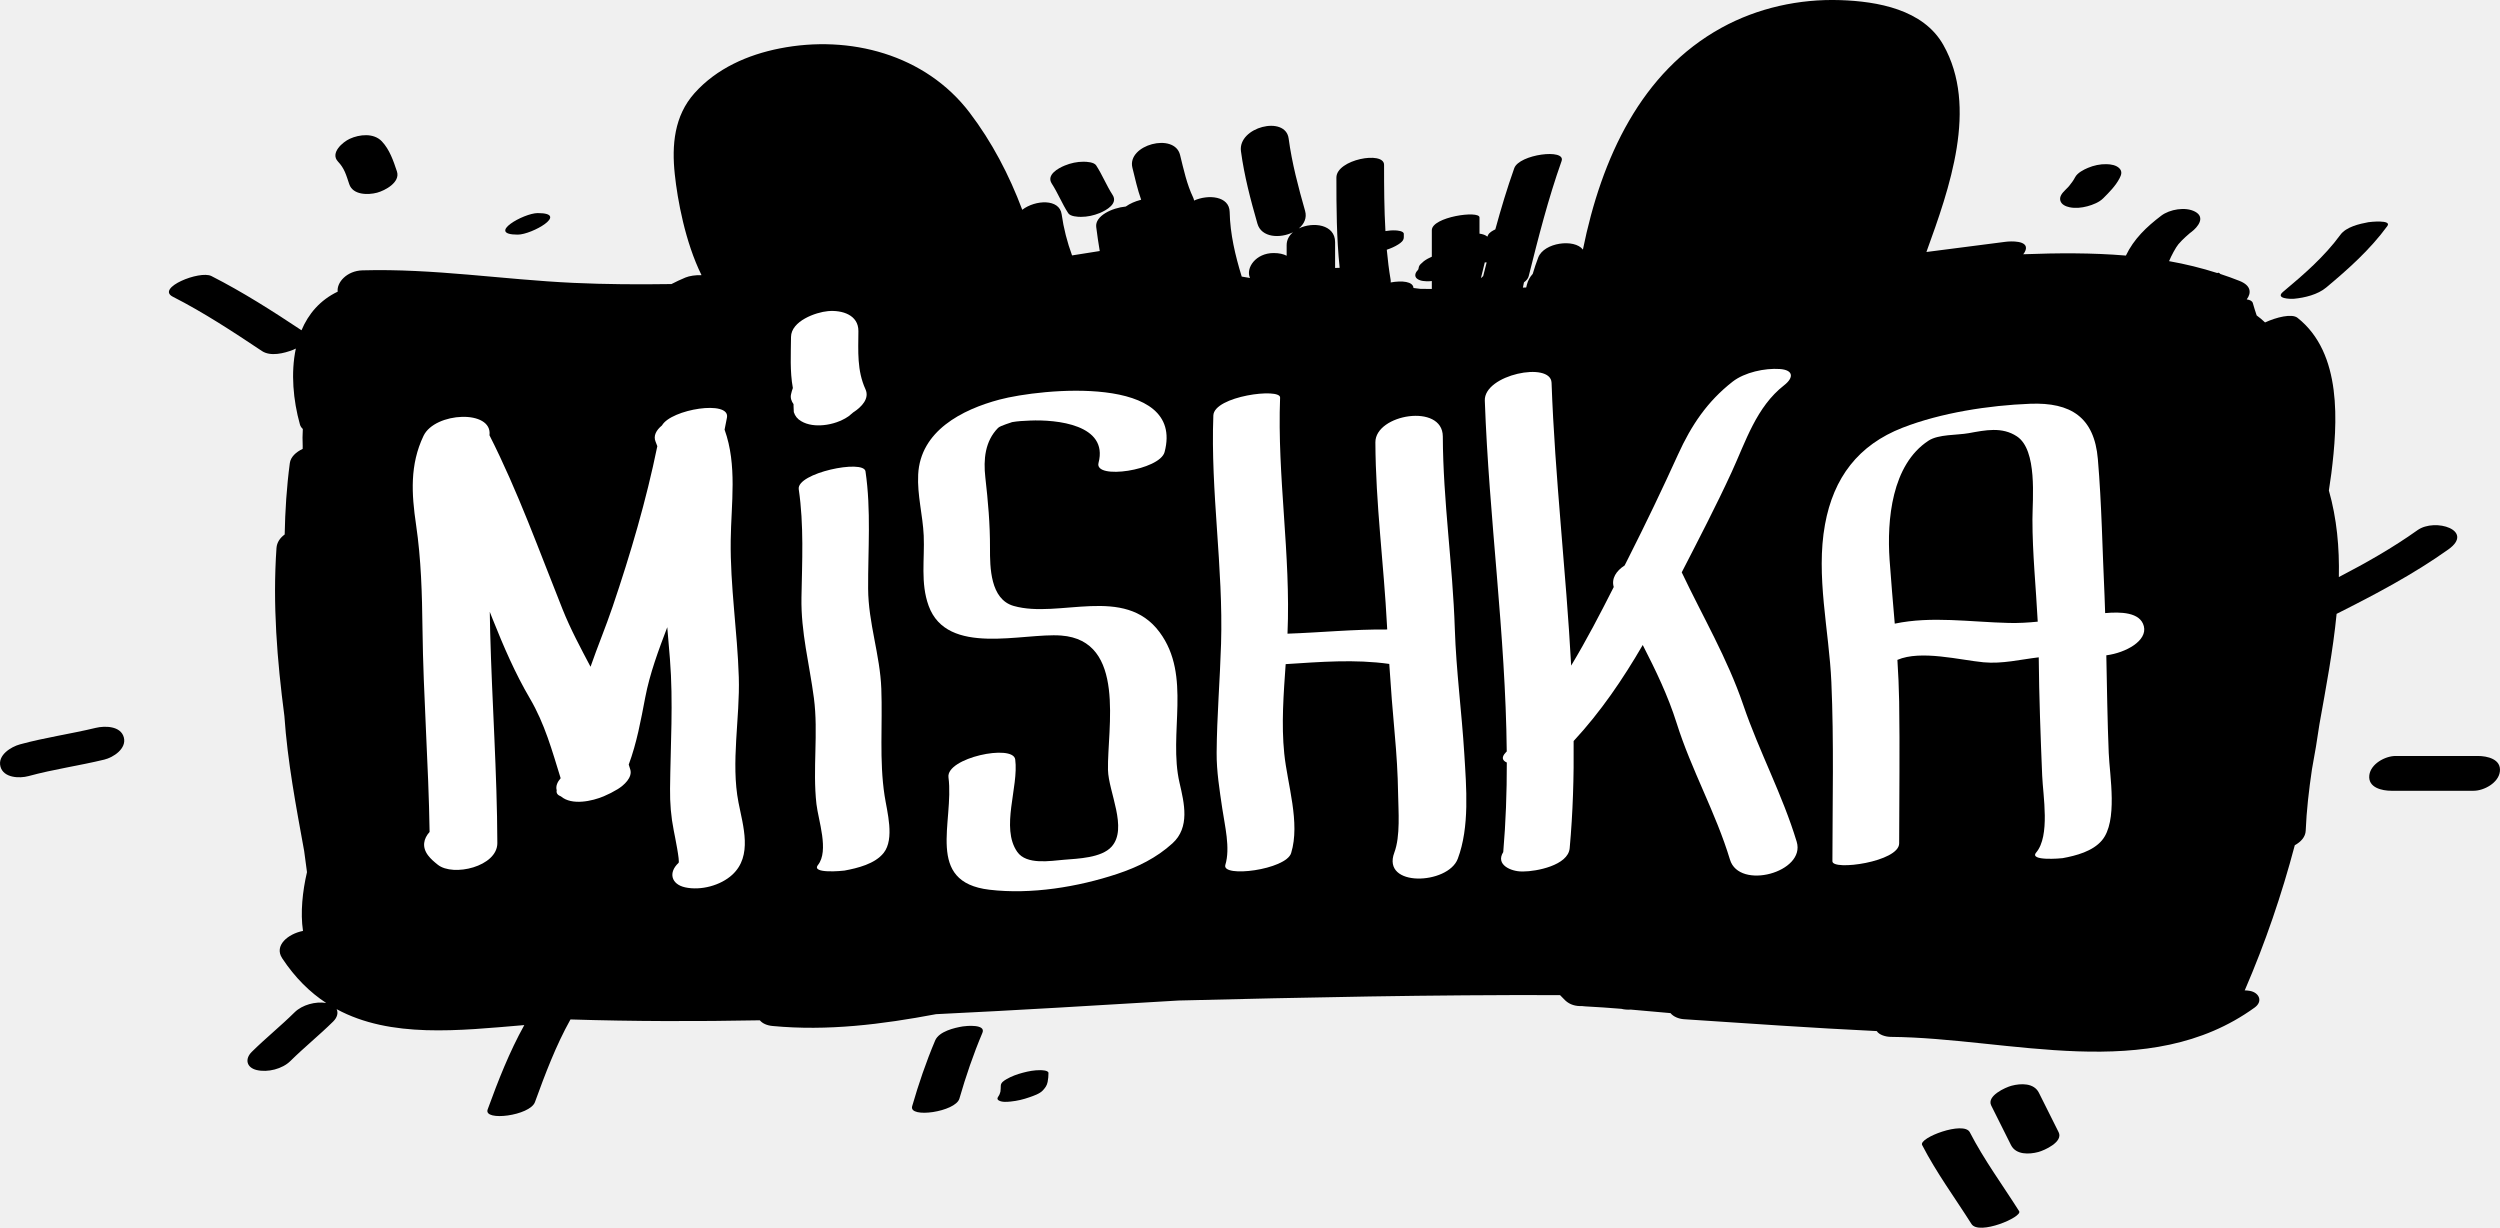
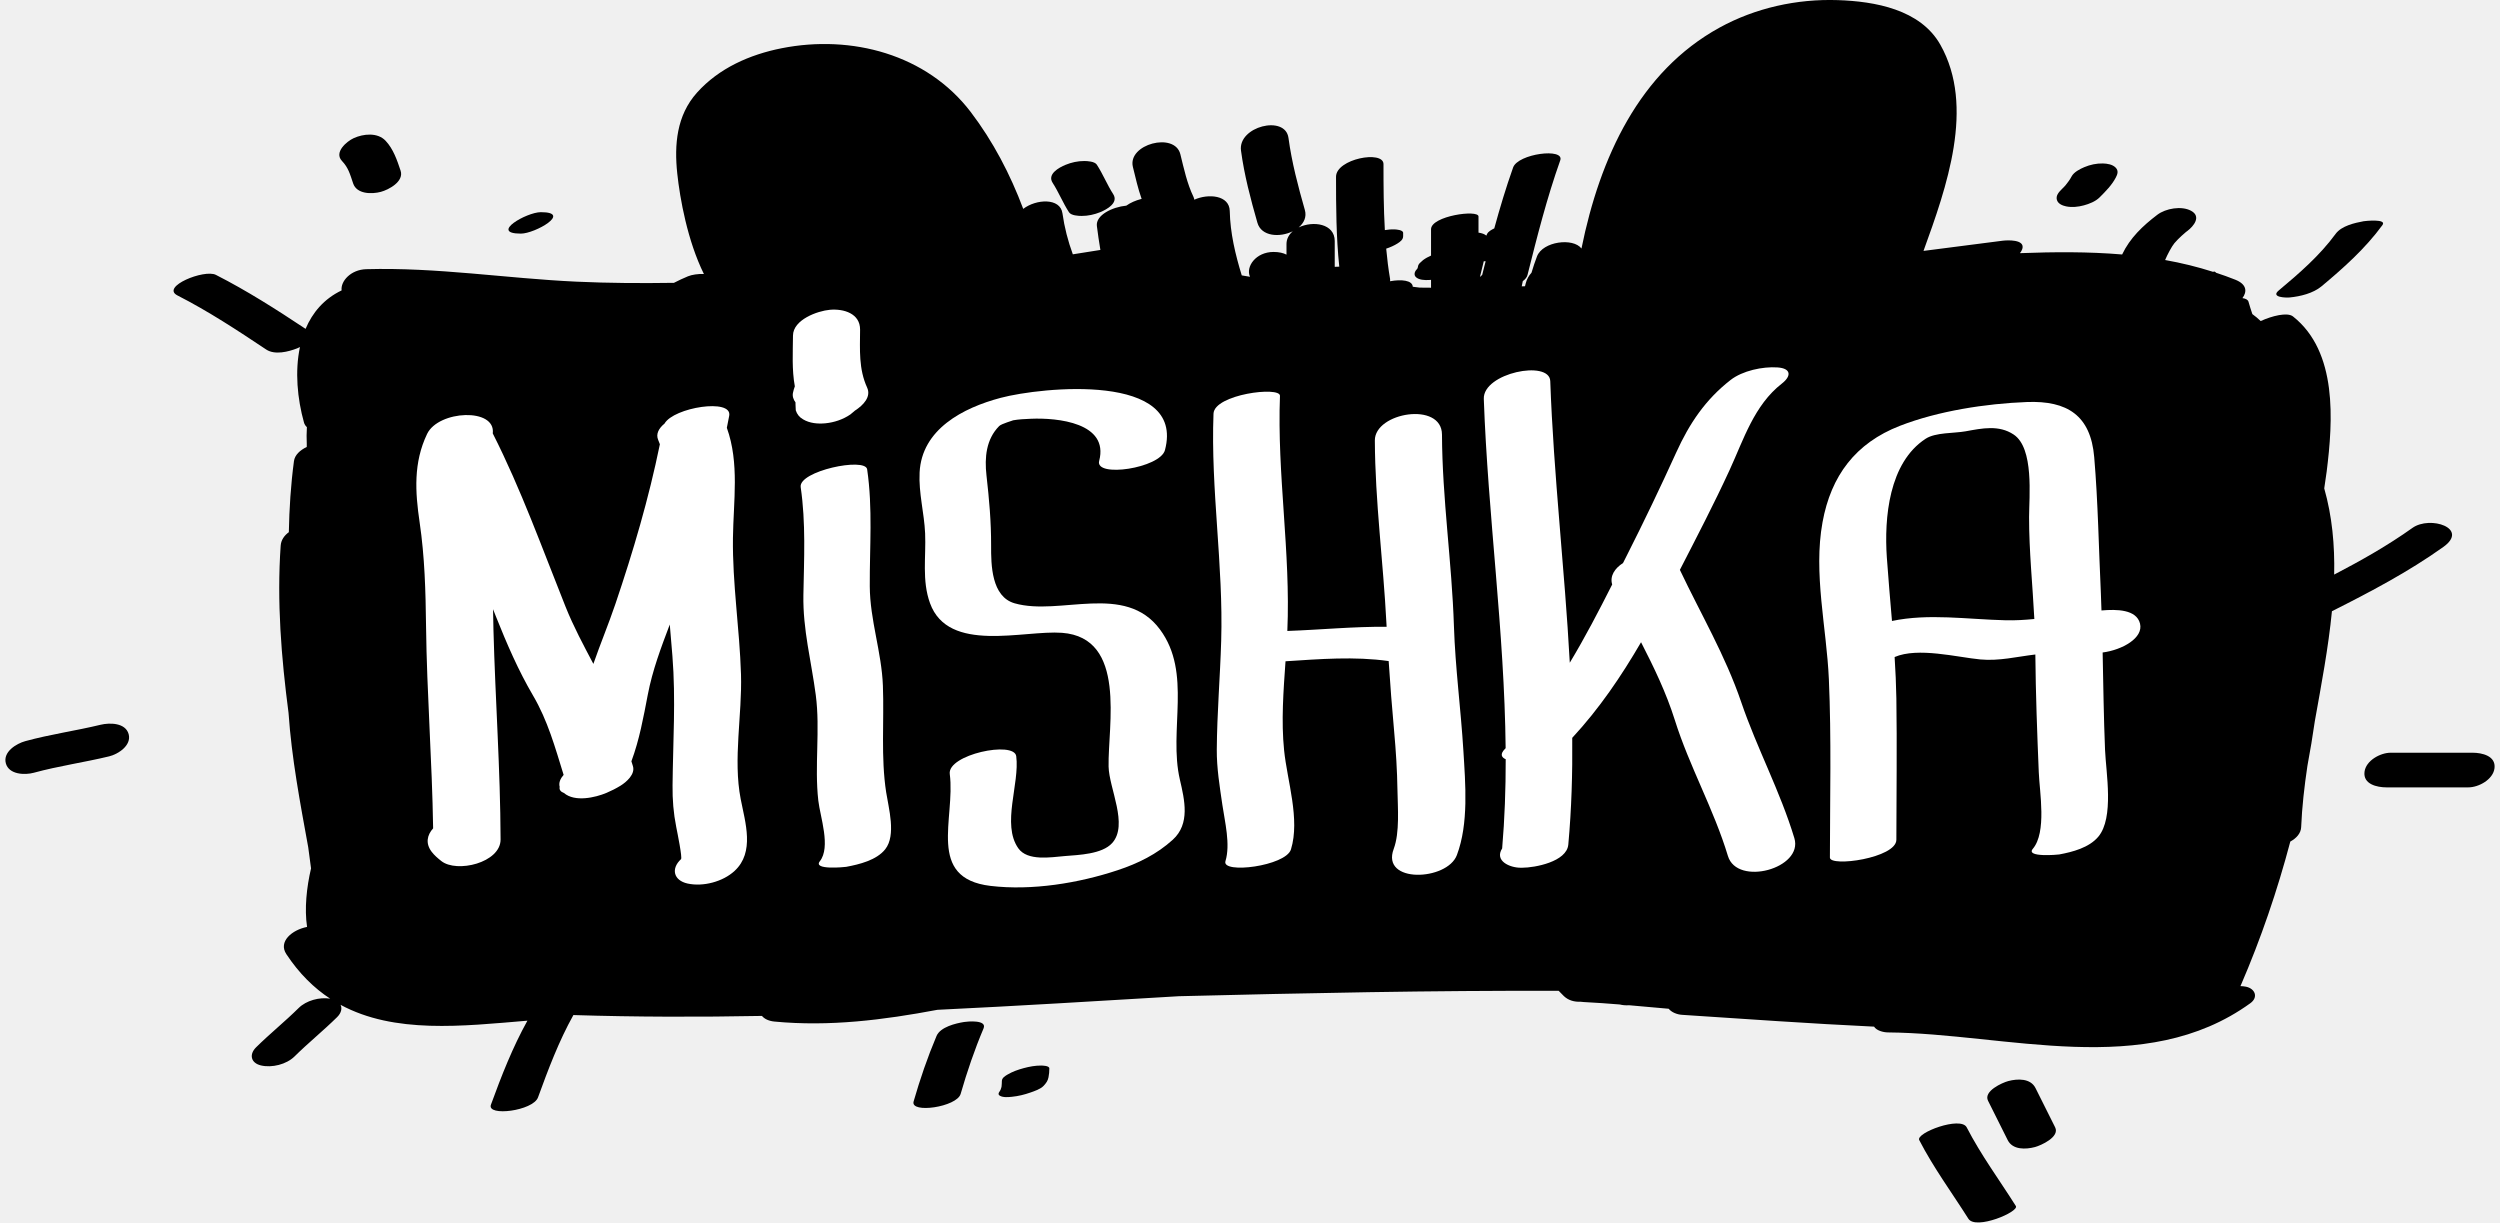
- <svg xmlns="http://www.w3.org/2000/svg" version="1.1" x="0px" y="0px" width="148.051px" height="72.707px" viewBox="0 0 148.051 72.707" enable-background="new 0 0 148.051 72.707" xml:space="preserve">
+ <svg xmlns="http://www.w3.org/2000/svg" version="1.1" x="0px" y="0px" width="165.051px" height="80.707px" viewBox="0 0 148.051 72.707" enable-background="new 0 0 148.051 72.707" xml:space="preserve">
  <g id="Layer_2">
    <g>
      <path d="M143.165,31.397c-1.481,1.055-3.053,1.942-4.657,2.777c0.037-1.747-0.119-3.465-0.591-5.127    c0.051-0.333,0.102-0.667,0.145-1.002c0.375-3.005,0.657-7.122-2.003-9.224c-0.335-0.265-1.249-0.035-1.922,0.274    c-0.157-0.151-0.322-0.289-0.496-0.415c-0.082-0.242-0.159-0.487-0.229-0.735c-0.035-0.12-0.168-0.188-0.36-0.215    c0.285-0.383,0.263-0.818-0.419-1.092c-0.378-0.152-0.759-0.287-1.143-0.413c-0.067-0.072-0.126-0.096-0.172-0.058    c-0.001,0.001-0.004,0.002-0.006,0.003c-0.938-0.3-1.893-0.533-2.859-0.705c0.138-0.331,0.396-0.813,0.552-1    c0.132-0.157,0.279-0.3,0.429-0.439c0.062-0.057,0.125-0.111,0.188-0.165c0.032-0.027,0.053-0.046,0.069-0.061    c0.02-0.014,0.046-0.034,0.084-0.062c0.38-0.288,0.846-0.865,0.221-1.202c-0.57-0.307-1.507-0.142-2.007,0.238    c-0.863,0.655-1.626,1.379-2.092,2.361c-2.01-0.169-4.05-0.155-6.079-0.078c0.062-0.076,0.112-0.158,0.141-0.25    c0.184-0.585-0.908-0.525-1.188-0.488c-1.562,0.205-3.125,0.407-4.688,0.604c1.367-3.773,3.083-8.578,1.001-12.264    c-1.19-2.106-3.906-2.579-6.098-2.652c-2.436-0.081-4.898,0.461-7.036,1.636c-4.762,2.618-7.11,7.71-8.21,13.138    c-0.497-0.657-2.301-0.425-2.645,0.468c-0.124,0.32-0.229,0.645-0.327,0.972c-0.16,0.174-0.282,0.386-0.345,0.637    c-0.015,0.056-0.027,0.111-0.041,0.167c-0.065,0.002-0.131,0.005-0.196,0.007c0.02-0.104,0.041-0.207,0.064-0.31    c0.146-0.109,0.247-0.232,0.28-0.366c0.574-2.296,1.156-4.588,1.948-6.82c0.269-0.756-2.511-0.399-2.804,0.426    c-0.424,1.193-0.786,2.403-1.12,3.622c-0.165,0.078-0.356,0.187-0.425,0.326c-0.017,0.034-0.031,0.07-0.047,0.104    c-0.107-0.093-0.271-0.151-0.466-0.178c0-0.319,0-0.639,0-0.959c0-0.432-2.823-0.034-2.823,0.757c0,0.522,0,1.046,0,1.568    c-0.167,0.072-0.327,0.158-0.472,0.266c-0.063,0.057-0.127,0.114-0.19,0.172c-0.073,0.071-0.113,0.152-0.12,0.245    c-0.007,0.026-0.013,0.053-0.023,0.078c-0.017,0.022-0.032,0.046-0.052,0.066c-0.126,0.128-0.184,0.335-0.027,0.467    c0.19,0.16,0.508,0.167,0.738,0.159c0.048-0.002,0.097-0.007,0.146-0.011c0,0.156,0,0.312,0,0.468    c-0.226-0.001-0.45-0.003-0.675-0.006l-0.411-0.051c-0.021-0.385-0.676-0.452-1.351-0.328c0.006-0.049,0.007-0.098-0.001-0.148    c-0.101-0.595-0.174-1.192-0.229-1.79c0.237-0.079,0.471-0.18,0.68-0.313c0.159-0.102,0.328-0.224,0.328-0.43    c0-0.064,0-0.13,0-0.194c0-0.18-0.412-0.204-0.499-0.208c-0.195-0.009-0.394,0.009-0.589,0.041    c-0.075-1.305-0.081-2.615-0.081-3.925c0-0.84-2.824-0.315-2.823,0.757c0,1.786,0.009,3.57,0.193,5.343    c-0.087-0.002-0.178,0.001-0.27,0.009c0-0.511,0-1.021,0-1.532c0-1.045-1.297-1.22-2.147-0.809    c0.313-0.262,0.489-0.622,0.37-1.039c-0.403-1.414-0.778-2.827-0.974-4.287c-0.188-1.394-3.017-0.677-2.824,0.756    c0.196,1.46,0.57,2.873,0.975,4.287c0.235,0.828,1.338,0.889,2.104,0.51c-0.227,0.196-0.373,0.452-0.373,0.76    c0,0.21,0,0.42,0,0.63c-0.189-0.098-0.439-0.16-0.77-0.16c-1.057,0-1.671,0.885-1.4,1.477c-0.164-0.027-0.327-0.054-0.491-0.083    c-0.382-1.248-0.686-2.514-0.714-3.83c-0.02-0.942-1.27-1.049-2.108-0.672c-0.008-0.056-0.022-0.111-0.049-0.168    c-0.385-0.804-0.567-1.674-0.78-2.533c-0.332-1.35-3.158-0.601-2.823,0.756c0.157,0.638,0.3,1.281,0.519,1.898    c-0.018,0.005-0.039,0.009-0.056,0.014c-0.3,0.081-0.601,0.205-0.854,0.387c-0.832,0.079-1.828,0.565-1.752,1.208    c0.058,0.478,0.131,0.953,0.209,1.427c-0.546,0.091-1.092,0.177-1.639,0.26c-0.289-0.787-0.499-1.601-0.618-2.443    c-0.131-0.924-1.555-0.854-2.332-0.26c-0.774-2.062-1.796-4.019-3.122-5.761c-2.621-3.439-7.097-4.613-11.242-3.794    c-1.9,0.376-3.735,1.184-5.043,2.646c-1.21,1.353-1.352,3.089-1.17,4.805c0.158,1.493,0.61,4.005,1.584,5.976    c-0.35-0.012-0.709,0.041-0.949,0.139c-0.283,0.117-0.561,0.248-0.833,0.388c-1.939,0.029-3.877,0.019-5.803-0.07    c-4.179-0.194-8.301-0.86-12.497-0.742c-0.923,0.026-1.534,0.719-1.465,1.262c-1.046,0.502-1.733,1.315-2.143,2.287    c-1.732-1.15-3.479-2.266-5.335-3.211c-0.689-0.351-3.3,0.707-2.285,1.224c1.84,0.938,3.561,2.072,5.278,3.216    c0.512,0.341,1.32,0.133,1.842-0.07c0.03-0.012,0.09-0.039,0.165-0.077c-0.306,1.44-0.157,3.067,0.241,4.493    c0.03,0.11,0.093,0.198,0.172,0.27c-0.021,0.338-0.023,0.677-0.007,1.015c-0.001,0.055-0.001,0.109-0.002,0.165    c-0.4,0.189-0.712,0.48-0.76,0.839c-0.188,1.411-0.278,2.82-0.305,4.229c-0.272,0.199-0.462,0.469-0.485,0.798    c-0.233,3.345,0.037,6.652,0.467,9.95c0.185,2.694,0.69,5.344,1.172,7.999c0.058,0.416,0.113,0.832,0.167,1.249    c-0.265,1.133-0.398,2.395-0.237,3.482c-0.881,0.171-1.729,0.866-1.233,1.617c0.765,1.158,1.644,2.018,2.606,2.649    c-0.633-0.103-1.42,0.11-1.871,0.555c-0.818,0.809-1.715,1.531-2.533,2.339c-0.429,0.424-0.314,0.935,0.289,1.078    c0.651,0.155,1.516-0.06,1.997-0.535c0.817-0.808,1.715-1.531,2.533-2.339c0.248-0.245,0.308-0.517,0.204-0.731    c3.21,1.735,7.235,1.27,11.114,0.943c-0.882,1.589-1.542,3.273-2.17,4.997c-0.262,0.719,2.507,0.373,2.801-0.436    c0.61-1.675,1.237-3.343,2.103-4.895c3.741,0.117,7.479,0.122,11.215,0.051c0.149,0.182,0.416,0.305,0.746,0.336    c3.27,0.311,6.489-0.096,9.688-0.699c4.789-0.229,9.577-0.525,14.366-0.809c7.527-0.186,15.056-0.346,22.587-0.32    c0.1,0.109,0.204,0.215,0.314,0.318c0.272,0.256,0.621,0.345,0.979,0.33c0.062,0.009,0.128,0.016,0.199,0.019    c0.714,0.036,1.428,0.087,2.141,0.145c0.156,0.04,0.341,0.059,0.559,0.046c0.002,0,0.004,0,0.005,0    c0.782,0.067,1.563,0.14,2.346,0.208c0.171,0.214,0.497,0.342,0.792,0.361c3.804,0.25,7.612,0.522,11.423,0.703    c0.14,0.229,0.536,0.34,0.82,0.343c7.067,0.06,15.278,2.804,21.558-1.736c0.501-0.362,0.273-0.877-0.264-0.984    c-0.108-0.021-0.217-0.031-0.326-0.034c0.008-0.016,0.018-0.03,0.023-0.045c1.195-2.769,2.174-5.633,2.945-8.552    c0.365-0.198,0.632-0.494,0.646-0.86c0.049-1.189,0.188-2.406,0.371-3.639c0.166-0.884,0.313-1.771,0.441-2.66    c0.387-2.169,0.806-4.367,1.018-6.541c2.28-1.147,4.538-2.335,6.622-3.819C146.562,31.417,144.213,30.651,143.165,31.397z     M87.835,16.351c-0.049,0.039-0.094,0.079-0.134,0.123c0.073-0.312,0.149-0.623,0.228-0.934c0.036,0.001,0.073,0.001,0.111,0    C87.972,15.81,87.902,16.081,87.835,16.351z" />
      <path d="M63.261,12.626c0.127,0.196,0.562,0.217,0.753,0.217c0.377,0.001,0.759-0.083,1.106-0.225    c0.404-0.166,1.101-0.559,0.77-1.07c-0.363-0.562-0.609-1.19-0.975-1.754c-0.127-0.196-0.562-0.217-0.754-0.217    c-0.376-0.001-0.758,0.083-1.105,0.226c-0.404,0.165-1.101,0.558-0.77,1.069C62.649,11.434,62.896,12.063,63.261,12.626z" />
      <path d="M20.683,10.907c0.216,0.647,1.111,0.647,1.648,0.504c0.472-0.127,1.39-0.616,1.175-1.26    c-0.208-0.624-0.433-1.293-0.893-1.78c-0.479-0.507-1.324-0.417-1.902-0.151c-0.412,0.19-1.177,0.838-0.695,1.349    C20.398,9.974,20.494,10.341,20.683,10.907z" />
      <path d="M30.66,13.895c0.843,0,3.073-1.276,1.186-1.276C31.003,12.619,28.772,13.895,30.66,13.895z" />
      <path d="M122.562,12.274c0.346,0.072,0.717,0.032,1.055-0.059c0.321-0.086,0.7-0.234,0.941-0.477    c0.355-0.355,0.728-0.729,0.962-1.178c0.104-0.198,0.174-0.399-0.005-0.587c-0.188-0.197-0.507-0.245-0.763-0.251    c-0.376-0.01-0.761,0.074-1.106,0.22c-0.252,0.106-0.621,0.294-0.756,0.553c-0.098,0.186-0.218,0.353-0.351,0.513    c-0.008,0.009-0.016,0.018-0.023,0.027c-0.011,0.012-0.021,0.023-0.028,0.032c-0.064,0.067-0.13,0.133-0.195,0.199    c-0.158,0.158-0.346,0.365-0.279,0.614C122.077,12.121,122.347,12.229,122.562,12.274z" />
      <path d="M135.861,17.692c0.631-0.061,1.395-0.246,1.894-0.662c1.319-1.102,2.603-2.248,3.623-3.642    c0.288-0.393-1.049-0.243-1.118-0.23c-0.534,0.099-1.316,0.276-1.661,0.746c-0.949,1.296-2.164,2.349-3.391,3.374    C134.71,17.693,135.649,17.712,135.861,17.692z" />
      <path d="M146.74,44.769c-1.624,0-3.248,0-4.872,0c-0.616,0-1.475,0.468-1.556,1.139c-0.09,0.739,0.754,0.922,1.304,0.922    c1.624,0,3.248,0,4.871,0c0.617,0,1.475-0.468,1.557-1.139C148.134,44.952,147.29,44.769,146.74,44.769z" />
      <path d="M57.021,60.784c-0.498,0.08-1.412,0.296-1.639,0.831c-0.538,1.272-0.981,2.571-1.364,3.897    c-0.211,0.733,2.571,0.333,2.798-0.451c0.383-1.327,0.825-2.625,1.363-3.897C58.401,60.637,57.213,60.752,57.021,60.784z" />
      <path d="M61.602,63.375c-0.347-0.003-0.696,0.063-1.029,0.152c-0.333,0.089-0.67,0.207-0.968,0.383    c-0.141,0.084-0.338,0.2-0.338,0.39c-0.001,0.116-0.007,0.231-0.021,0.346c-0.025,0.103-0.06,0.2-0.125,0.286    c0.004-0.004,0.008-0.009,0.012-0.014c-0.064,0.082-0.108,0.179,0.018,0.253c0.196,0.114,0.502,0.083,0.712,0.062    c0.374-0.037,0.745-0.127,1.099-0.252c0.243-0.085,0.613-0.207,0.795-0.407c0.149-0.164,0.241-0.286,0.284-0.501    c0.035-0.177,0.05-0.349,0.05-0.529C62.09,63.378,61.669,63.376,61.602,63.375z" />
      <path d="M116.652,67.051c-0.354-0.686-3.043,0.331-2.823,0.757c0.844,1.638,1.939,3.122,2.923,4.677    c0.436,0.689,3.04-0.414,2.823-0.757C118.593,70.174,117.496,68.689,116.652,67.051z" />
      <path d="M120.744,64.713c-0.294-0.588-1.067-0.563-1.624-0.414c-0.35,0.094-1.485,0.598-1.199,1.17    c0.39,0.78,0.779,1.559,1.169,2.339c0.294,0.588,1.068,0.562,1.624,0.414c0.35-0.094,1.486-0.598,1.199-1.171    C121.523,66.272,121.134,65.493,120.744,64.713z" />
      <path d="M5.668,43.105c-1.486,0.359-3.006,0.571-4.481,0.975c-0.537,0.146-1.342,0.641-1.16,1.318    c0.181,0.675,1.128,0.709,1.664,0.562c1.476-0.403,2.995-0.615,4.482-0.975c0.541-0.13,1.338-0.651,1.16-1.318    C7.148,42.982,6.209,42.975,5.668,43.105z" />
    </g>
  </g>
  <g id="Layer_1">
    <g>
      <path fill="#FFFFFF" d="M43.752,40.106c-0.083-2.707-0.514-5.396-0.479-8.108c0.028-2.194,0.393-4.45-0.363-6.554    c0.047-0.239,0.097-0.477,0.141-0.717c0.195-1.055-3.3-0.497-3.849,0.468c-0.346,0.283-0.523,0.621-0.377,0.965    c0.037,0.087,0.069,0.175,0.102,0.263c-0.662,3.233-1.584,6.364-2.645,9.498c-0.406,1.199-0.896,2.37-1.31,3.565    c-0.587-1.114-1.181-2.214-1.658-3.408c-1.386-3.464-2.636-6.965-4.326-10.299c0.192-1.543-3.232-1.381-3.907,0.032    c-0.816,1.709-0.711,3.434-0.442,5.262c0.303,2.061,0.356,4.086,0.381,6.167c0.048,4.012,0.361,8.016,0.421,12.027    c-0.357,0.397-0.466,0.889-0.092,1.388c0.163,0.217,0.365,0.385,0.576,0.554c0.913,0.73,3.533,0.108,3.528-1.283    c-0.014-4.16-0.314-8.312-0.424-12.471c-0.011-0.407-0.018-0.814-0.024-1.222c0.058,0.146,0.115,0.293,0.173,0.438    c0.646,1.618,1.322,3.191,2.205,4.696c0.876,1.491,1.315,3.092,1.819,4.719c-0.19,0.219-0.305,0.467-0.234,0.715    c-0.04,0.181,0.071,0.294,0.253,0.363c0.645,0.552,1.858,0.277,2.532-0.007c0.29-0.122,0.566-0.263,0.834-0.427    c0.348-0.215,0.891-0.686,0.735-1.17c-0.03-0.093-0.059-0.187-0.088-0.281c0.475-1.281,0.716-2.612,0.975-3.965    c0.275-1.441,0.789-2.805,1.307-4.171c0.053,0.625,0.107,1.249,0.157,1.872c0.206,2.577,0.033,5.118,0.008,7.696    c-0.009,0.854,0.054,1.648,0.221,2.484c0.068,0.345,0.37,1.824,0.283,1.904c-0.617,0.57-0.438,1.268,0.389,1.45    c0.923,0.203,2.1-0.106,2.795-0.749c1.209-1.117,0.638-2.871,0.364-4.28C43.273,45.158,43.826,42.512,43.752,40.106z" />
      <path fill="#FFFFFF" d="M52.192,40.788c-0.074-2.007-0.771-3.897-0.781-5.925c-0.011-2.327,0.183-4.635-0.156-6.949    c-0.107-0.732-4.093,0.101-3.953,1.059c0.312,2.129,0.199,4.268,0.161,6.412c-0.037,2.063,0.472,3.934,0.737,5.958    c0.271,2.073-0.085,4.195,0.15,6.271c0.11,0.971,0.758,2.768,0.09,3.612c-0.424,0.537,1.482,0.345,1.568,0.33    c0.775-0.143,1.809-0.395,2.324-1.048c0.659-0.835,0.198-2.448,0.054-3.387C52.066,45.041,52.271,42.885,52.192,40.788z" />
      <path fill="#FFFFFF" d="M68.671,37.438c-2.081-2.809-5.943-0.787-8.64-1.554c-1.39-0.396-1.407-2.292-1.403-3.428    c0.004-1.439-0.115-2.757-0.276-4.184c-0.119-1.061-0.024-2.14,0.753-2.93c0.143-0.146,0.866-0.339,0.817-0.342    c0.356-0.062,0.683-0.077,1.077-0.094c1.562-0.067,4.654,0.234,4.056,2.506c-0.269,1.019,3.629,0.435,3.913-0.643    c1.224-4.64-7.352-3.749-9.774-3.106c-2.231,0.592-4.692,1.862-4.819,4.438c-0.062,1.23,0.274,2.401,0.328,3.62    c0.061,1.403-0.2,2.802,0.291,4.155c1.092,3.01,5.57,1.59,7.849,1.761c3.88,0.29,2.722,5.519,2.772,7.955    c0.027,1.3,1.192,3.461,0.213,4.549c-0.601,0.668-2,0.706-2.817,0.774c-0.821,0.069-2.221,0.315-2.768-0.465    c-1.002-1.431,0.093-3.834-0.121-5.474c-0.122-0.933-4.104-0.096-3.953,1.059c0.346,2.651-1.412,6.2,2.424,6.655    c2.464,0.293,5.238-0.162,7.568-0.936c1.207-0.4,2.328-0.951,3.272-1.81c1.045-0.949,0.701-2.369,0.421-3.579    C69.172,43.422,70.593,40.032,68.671,37.438z" />
      <path fill="#FFFFFF" d="M86.155,37.248c-0.122-3.812-0.696-7.582-0.711-11.4c-0.009-1.989-4-1.317-3.993,0.346    c0.015,3.641,0.501,7.232,0.688,10.862c0.003,0.074,0.008,0.148,0.012,0.223c-1.967-0.018-3.934,0.179-5.905,0.248    c0.203-4.675-0.617-9.311-0.438-13.983c0.022-0.587-3.909-0.091-3.953,1.059c-0.172,4.516,0.593,8.997,0.457,13.514    c-0.064,2.155-0.247,4.303-0.262,6.46c-0.008,1.105,0.173,2.204,0.332,3.293c0.147,1.008,0.488,2.352,0.183,3.349    c-0.238,0.779,3.594,0.293,3.897-0.701c0.55-1.794-0.224-4.076-0.408-5.892c-0.177-1.74-0.04-3.53,0.084-5.296    c2.048-0.131,4.096-0.3,6.135-0.012c0.091,1.391,0.197,2.779,0.325,4.172c0.106,1.168,0.181,2.334,0.198,3.507    c0.016,1.028,0.143,2.519-0.223,3.492c-0.78,2.075,3.179,1.906,3.757,0.368c0.71-1.887,0.507-4.237,0.386-6.22    C86.565,42.169,86.235,39.717,86.155,37.248z" />
      <path fill="#FFFFFF" d="M103.242,41.762c-0.948-2.783-2.395-5.224-3.649-7.868c1.01-1.967,2.036-3.935,2.959-5.942    c0.838-1.824,1.459-3.854,3.107-5.139c0.579-0.451,0.555-0.904-0.258-0.96c-0.883-0.061-2.083,0.194-2.795,0.749    c-1.498,1.168-2.448,2.587-3.229,4.307c-0.94,2.069-1.914,4.101-2.94,6.13c-0.074,0.149-0.15,0.298-0.226,0.448    c-0.494,0.318-0.792,0.769-0.645,1.277c-0.798,1.578-1.614,3.146-2.521,4.653c-0.302-5.584-0.963-11.162-1.161-16.751    c-0.045-1.281-4.007-0.484-3.953,1.059c0.246,6.93,1.23,13.845,1.299,20.775c-0.017,0.017-0.032,0.034-0.049,0.051    c-0.303,0.311-0.191,0.498,0.053,0.606c0.002,1.767-0.06,3.534-0.211,5.303c-0.477,0.752,0.467,1.149,1.094,1.149    c0.033,0,0.065,0,0.098,0c0.746,0,2.649-0.353,2.742-1.376c0.193-2.119,0.254-4.234,0.234-6.349    c1.605-1.731,2.916-3.663,4.093-5.687c0.766,1.494,1.495,3,2.007,4.625c0.868,2.766,2.32,5.308,3.159,8.087    c0.55,1.822,4.497,0.745,3.952-1.059C105.563,47.072,104.177,44.505,103.242,41.762z" />
      <path fill="#FFFFFF" d="M126.96,37.085c-0.212-0.84-1.385-0.857-2.292-0.777c-0.013-0.338-0.021-0.677-0.036-1.016    c-0.127-2.686-0.168-5.428-0.396-8.105c-0.211-2.479-1.599-3.368-4.008-3.276c-2.438,0.093-5.277,0.532-7.55,1.416    c-2.632,1.023-4.096,2.961-4.601,5.733c-0.555,3.041,0.242,6.275,0.377,9.331c0.155,3.535,0.066,7.078,0.062,10.614    c0,0.579,3.952,0.031,3.953-1.059c0.003-2.801,0.043-5.602,0-8.402c-0.014-0.826-0.052-1.647-0.104-2.466    c1.382-0.599,3.721,0.013,5.097,0.143c1.117,0.105,2.188-0.167,3.273-0.294c0.021,2.333,0.108,4.678,0.204,7.008    c0.049,1.194,0.481,3.563-0.356,4.552c-0.44,0.521,1.493,0.347,1.568,0.333c0.801-0.147,1.777-0.404,2.324-1.05    c0.958-1.13,0.46-3.824,0.405-5.173c-0.079-1.928-0.103-3.859-0.143-5.789C125.903,38.656,127.177,37.943,126.96,37.085z     M112.208,36.933c-0.104-1.257-0.219-2.513-0.306-3.777c-0.161-2.352,0.118-5.634,2.31-7.062c0.587-0.383,1.691-0.317,2.377-0.442    c0.979-0.177,1.974-0.393,2.855,0.192c1.221,0.81,0.92,3.69,0.918,4.913c-0.002,2.024,0.21,4.038,0.313,6.058    c-0.558,0.056-1.122,0.09-1.698,0.077C116.67,36.837,114.393,36.474,112.208,36.933z" />
      <path fill="#FFFFFF" d="M48.771,25.176c0.526-0.051,1.055-0.229,1.49-0.529c0.087-0.073,0.173-0.146,0.26-0.219    c0.524-0.338,0.979-0.834,0.734-1.373c-0.509-1.115-0.428-2.251-0.42-3.445c0.007-0.966-0.972-1.257-1.797-1.185    c-0.729,0.064-2.188,0.586-2.194,1.534c-0.007,1.002-0.072,2.034,0.11,3.02c-0.049,0.113-0.075,0.241-0.105,0.358    c-0.056,0.214,0.016,0.424,0.144,0.595c0,0.045,0.002,0.09,0.002,0.135c0.005,0.113,0.011,0.226,0.015,0.338    c0.074,0.235,0.218,0.413,0.433,0.535C47.833,25.176,48.327,25.219,48.771,25.176z" />
    </g>
  </g>
</svg>
